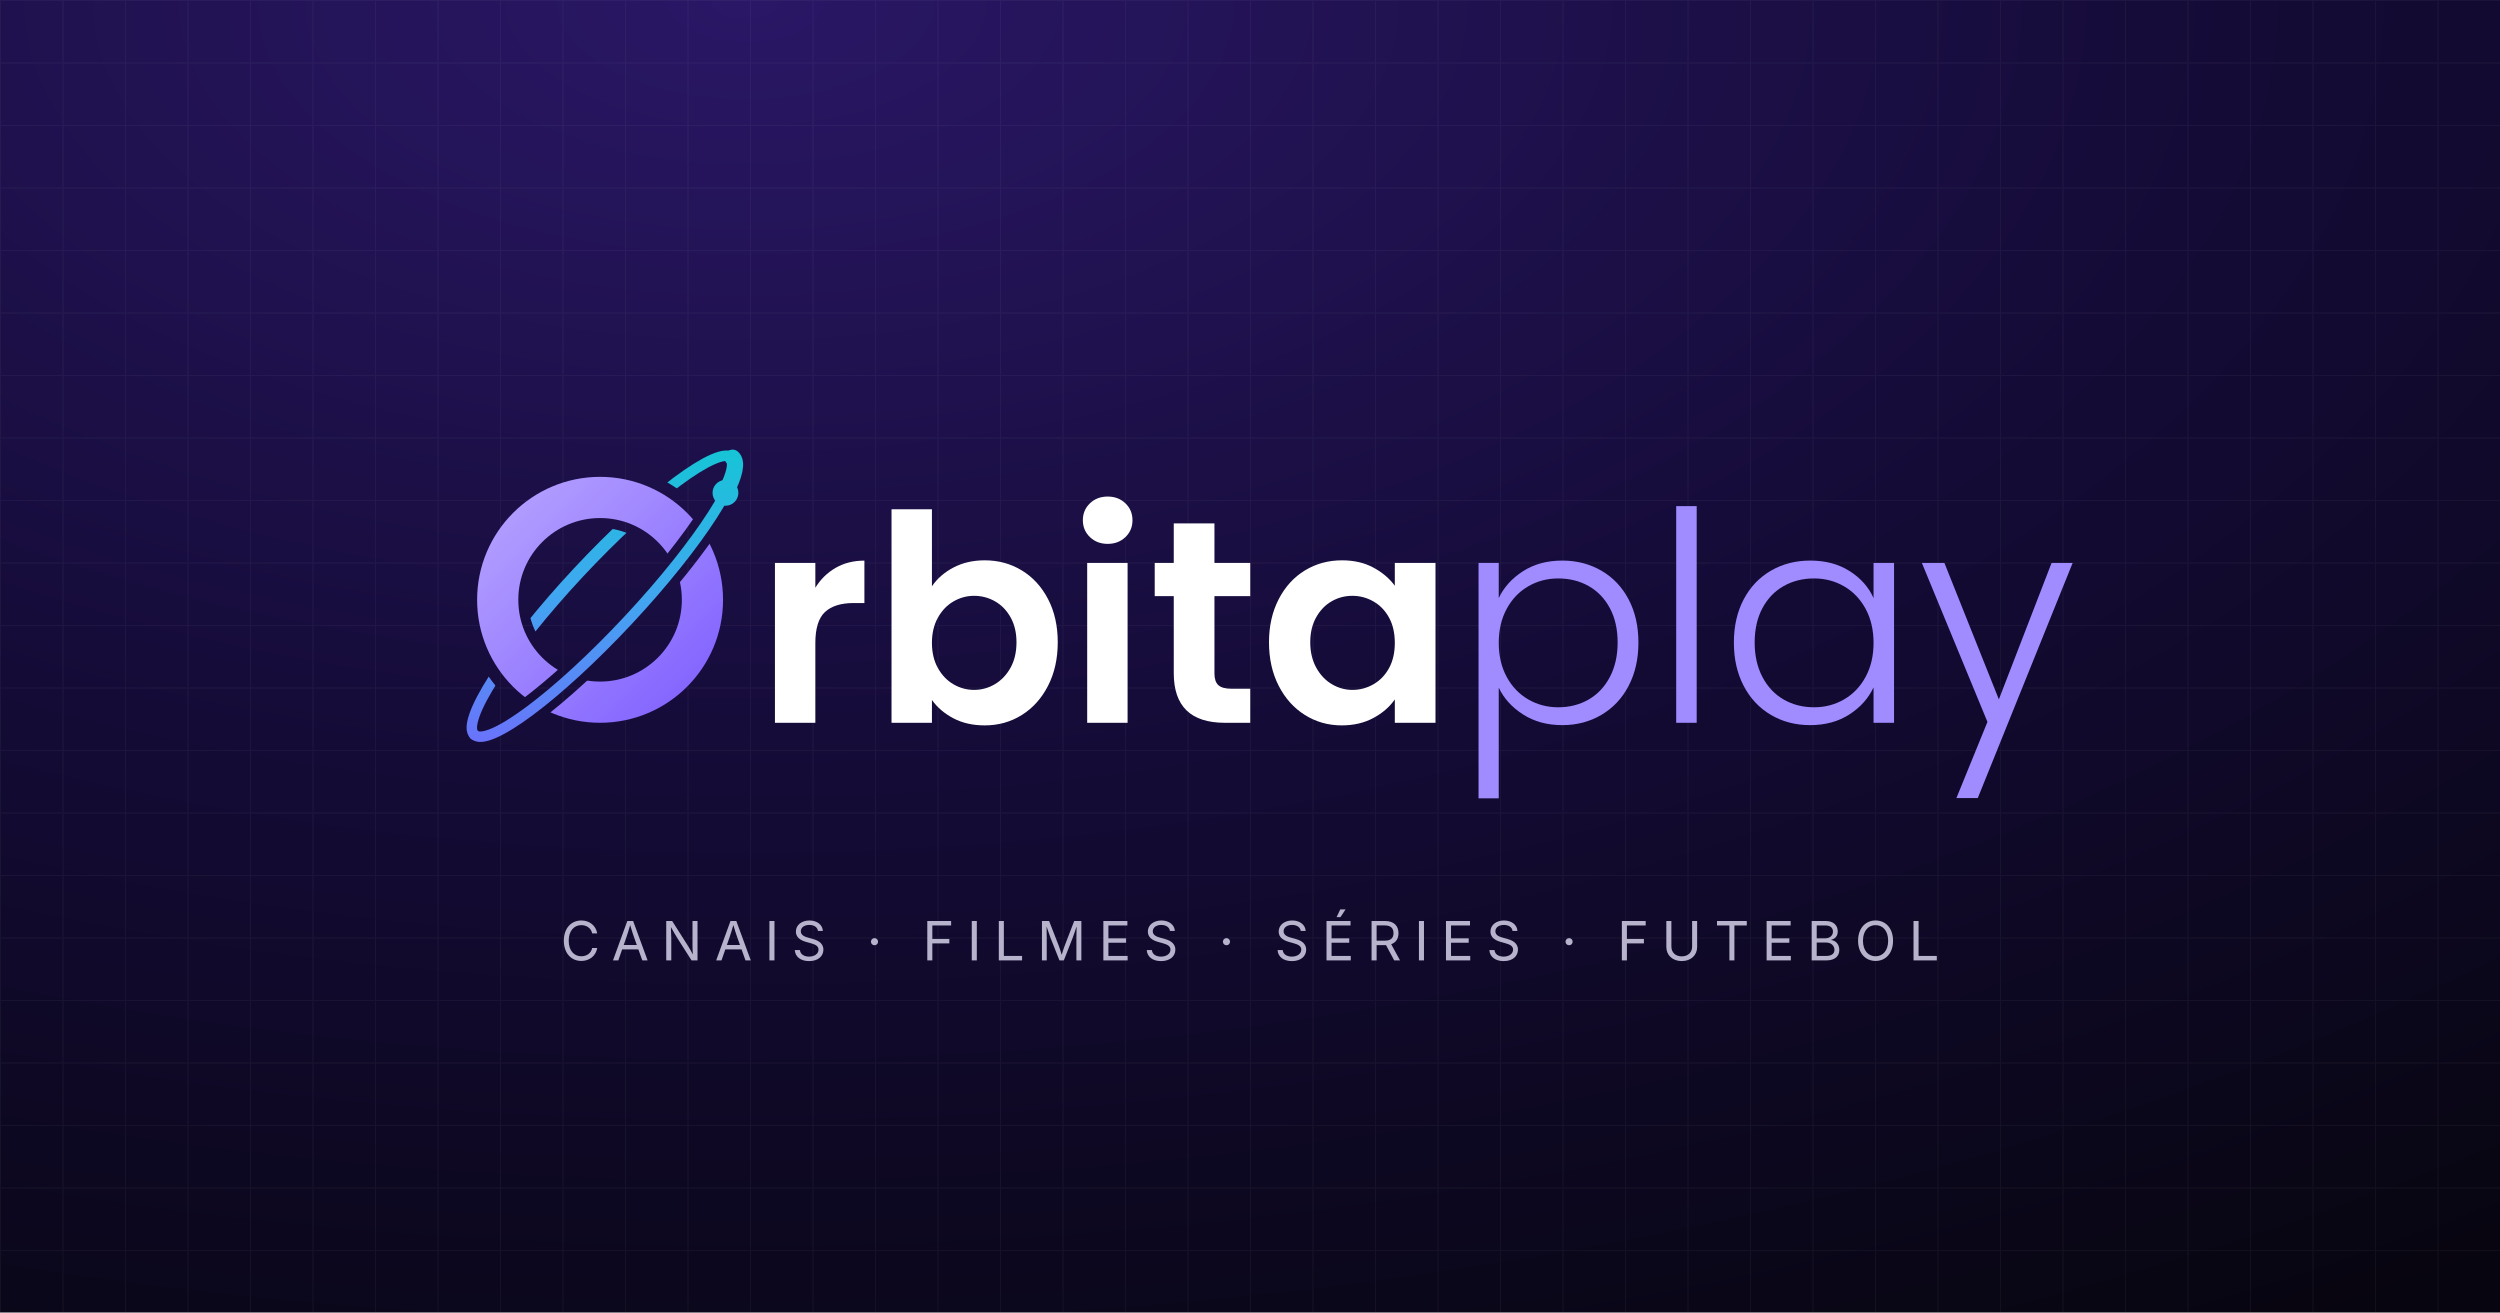
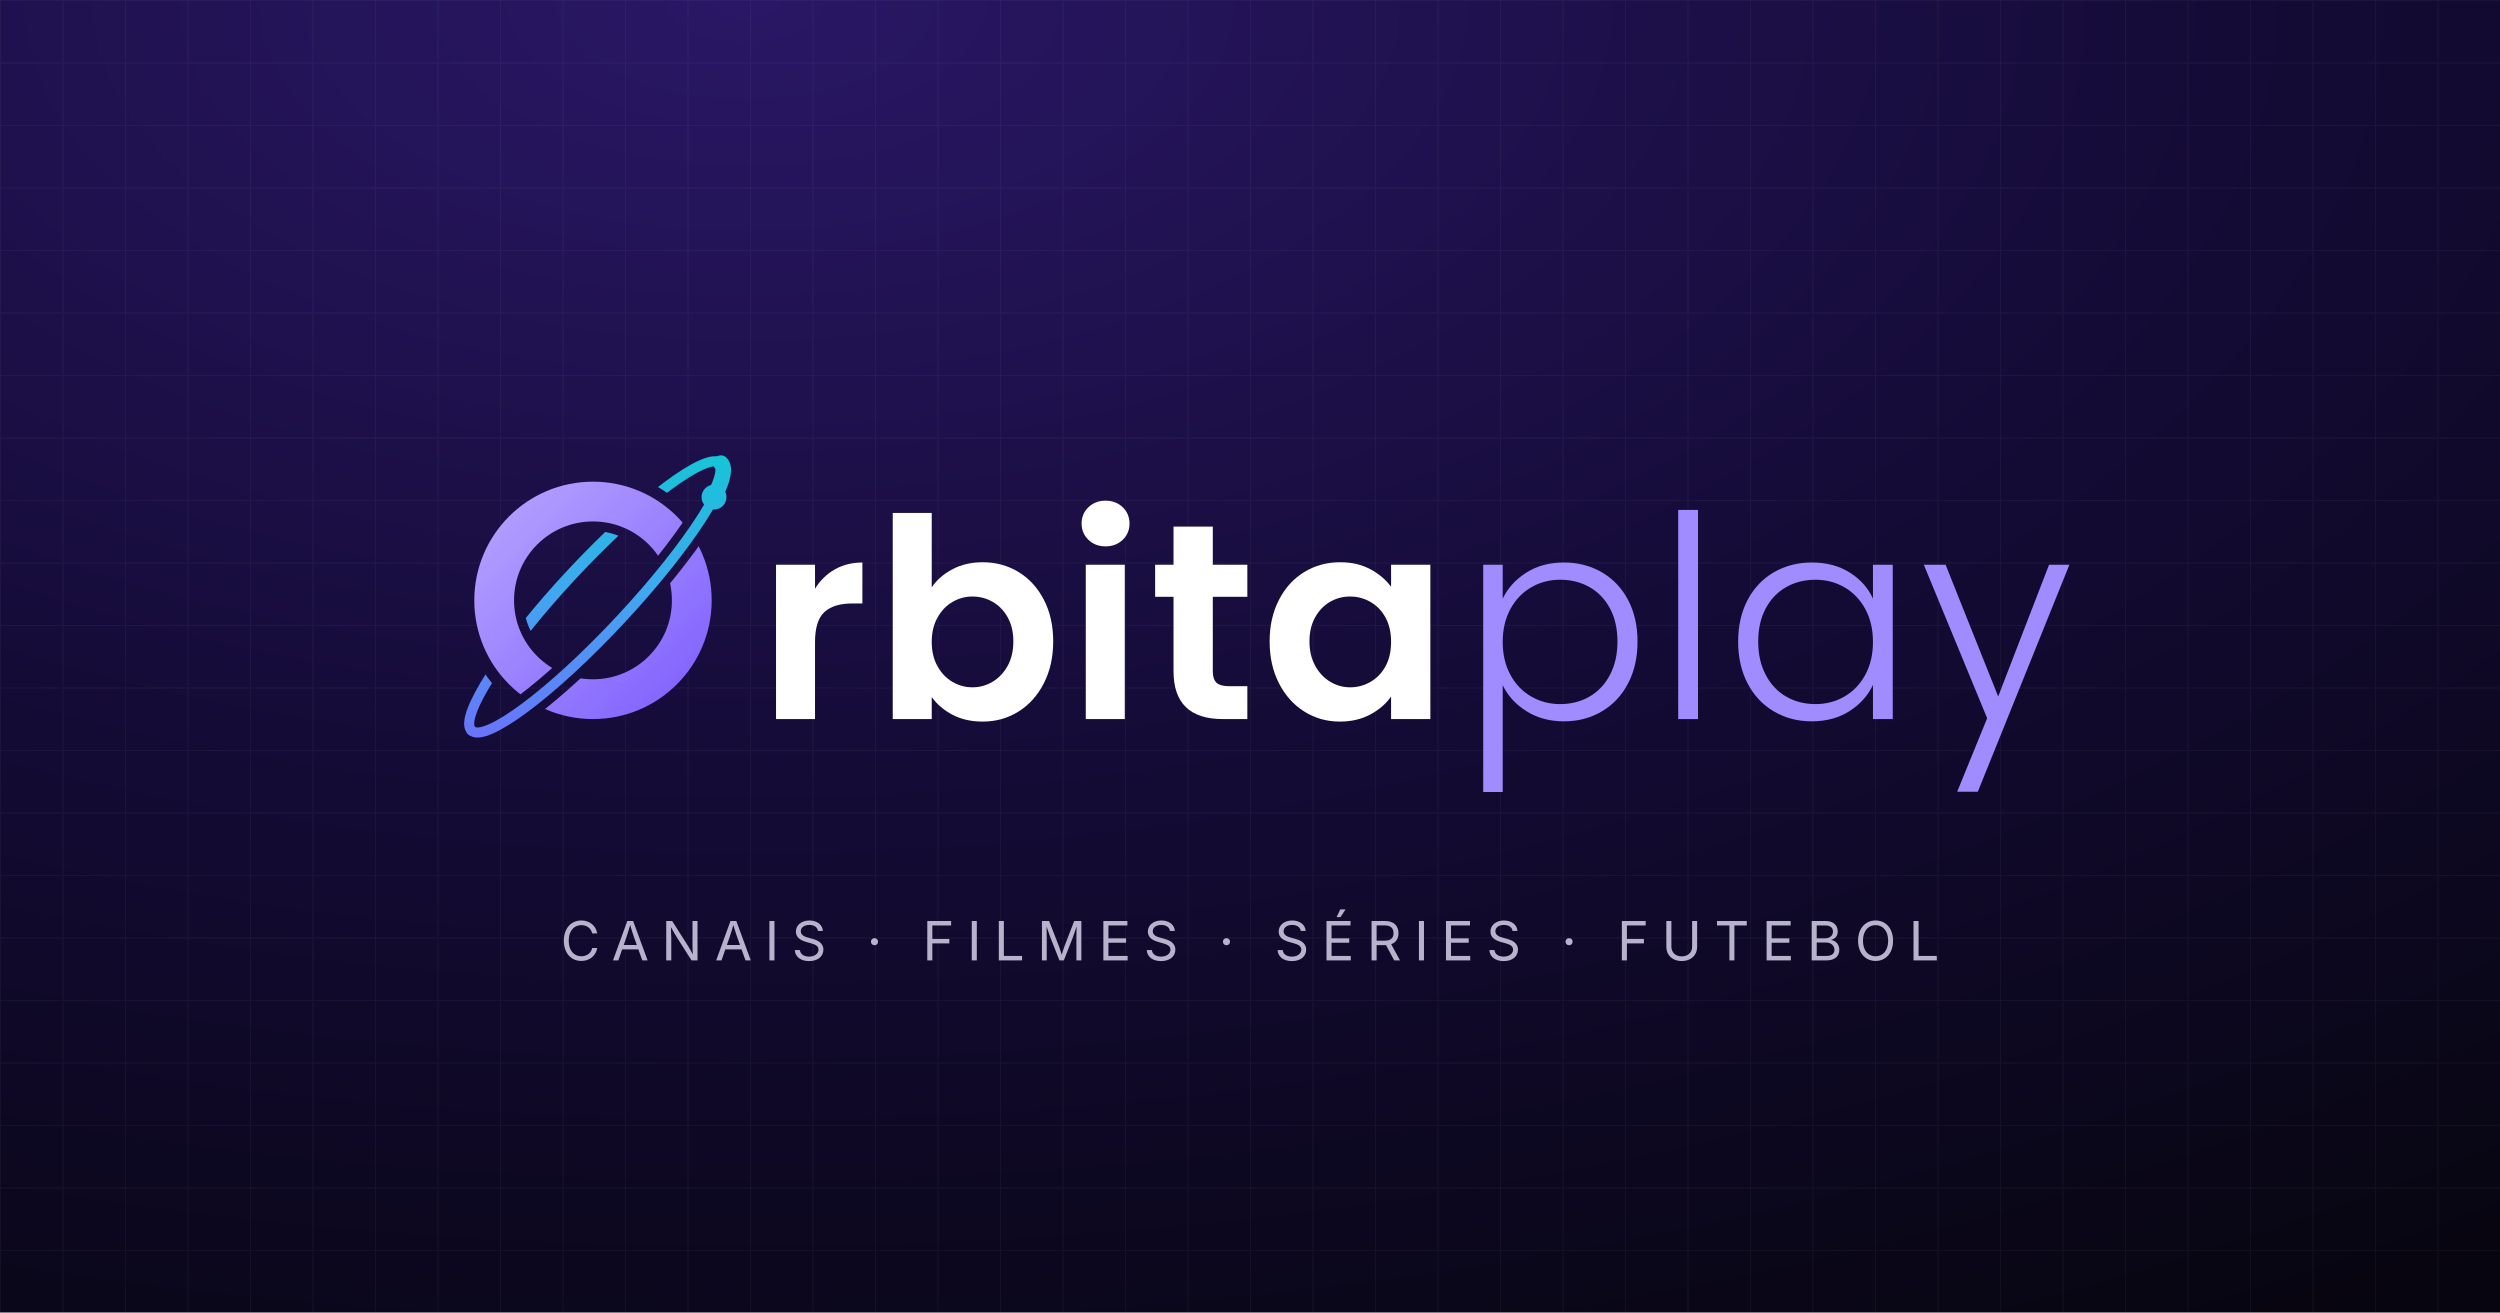
<svg xmlns="http://www.w3.org/2000/svg" viewBox="0 0 1200 630" width="1200" height="630">
  <defs>
    <radialGradient id="ogbg" cx=".3" cy="0" r="1.2">
      <stop offset="0" stop-color="#2A1766" />
      <stop offset=".5" stop-color="#140B36" />
      <stop offset="1" stop-color="#07050F" />
    </radialGradient>
    <pattern id="ogg" width="30" height="30" patternUnits="userSpaceOnUse">
      <path d="M30 0H0V30" fill="none" stroke="#fff" stroke-opacity=".04" />
    </pattern>
  </defs>
  <rect width="1200" height="630" fill="url(#ogbg)" />
  <rect width="1200" height="630" fill="url(#ogg)" />
-   <g transform="translate(190.0 200.5) scale(0.11806) translate(330.4 240.4)">
+   <g transform="translate(190.0 203.8) scale(0.11396) translate(330.4 240.4)">
    <defs>
      <linearGradient id="golcol" gradientUnits="userSpaceOnUse" x1="0" y1="0" x2="1000" y2="1000">
        <stop offset="0" stop-color="#B9A6FF" />
        <stop offset="1" stop-color="#7C5CFF" />
      </linearGradient>
      <linearGradient id="grlcol" gradientUnits="userSpaceOnUse" x1="-200" y1="1100" x2="1150" y2="-100">
        <stop offset="0" stop-color="#7C5CFF" />
        <stop offset=".5" stop-color="#3FA8F0" />
        <stop offset="1" stop-color="#00D4C8" />
      </linearGradient>
      <mask id="cflcol" maskUnits="userSpaceOnUse" x="-3000" y="-3000" width="12000" height="7000">
        <rect x="-3000" y="-3000" width="12000" height="7000" fill="#fff" />
        <path transform="translate(500.0 500.0) rotate(-47) translate(20.0 0)" d="M-770.0 0 A770.0 140.0 0 0 0 770.0 0" fill="none" stroke="#000" stroke-width="112.5" />
      </mask>
      <mask id="outlcol" maskUnits="userSpaceOnUse" x="-3000" y="-3000" width="12000" height="7000">
        <rect x="-3000" y="-3000" width="12000" height="7000" fill="#fff" />
        <circle cx="500.0" cy="500.0" r="550.0" fill="#000" />
      </mask>
      <clipPath id="holelcol">
        <circle cx="500.0" cy="500.0" r="292.5" />
      </clipPath>
    </defs>
    <circle cx="500.0" cy="500.0" r="416.2" fill="none" stroke="url(#golcol)" stroke-width="167.5" mask="url(#cflcol)" />
    <g mask="url(#outlcol)">
      <path transform="translate(500.0 500.0) rotate(-47) translate(20.0 0)" d="M-770.0 0 A770.0 140.0 0 0 1 770.0 0" fill="none" stroke="url(#grlcol)" stroke-width="42.5" stroke-linecap="round" />
    </g>
    <g clip-path="url(#holelcol)">
      <path transform="translate(500.0 500.0) rotate(-47) translate(20.0 0)" d="M-770.0 0 A770.0 140.0 0 0 1 770.0 0" fill="none" stroke="url(#grlcol)" stroke-width="50.0" />
    </g>
    <g transform="translate(500.0 500.0) rotate(-47) translate(20.0 0)">
      <path d="M-770.0 0 A770.0 140.0 0 0 0 770.0 0" fill="none" stroke="url(#grlcol)" stroke-width="42.5" stroke-linecap="round" />
      <path d="M645.8 76.2 A770.0 140.0 0 0 0 770.0 0" fill="none" stroke="url(#grlcol)" stroke-width="65.9" stroke-linecap="round" />
      <circle cx="645.8" cy="76.2" r="52.5" fill="url(#grlcol)" />
    </g>
    <g fill="#FFFFFF" color="#FFFFFF">
-       <path d="M1574.675 340.614V513.087H1531.264Q1453.827 513.087 1414.522 549.458Q1375.217 585.83 1375.217 676.173V1000.0H1210.957V350.0H1375.217V450.903Q1406.895 399.278 1457.933 369.946Q1508.971 340.614 1574.675 340.614Z" />
+       <path d="M1634.675 340.614V513.087H1591.264Q1513.827 513.087 1474.522 549.458Q1435.217 585.83 1435.217 676.173V1000.0H1270.957V350.0H1435.217V450.903Q1466.895 399.278 1517.933 369.946Q1568.971 340.614 1634.675 340.614Z" />
    </g>
    <g fill="#FFFFFF" color="#FFFFFF">
-       <path d="M2063.935 339.44Q2147.238 339.44 2214.702 380.505Q2282.166 421.57 2321.471 497.247Q2360.776 572.924 2360.776 672.653Q2360.776 772.383 2321.471 849.233Q2282.166 926.083 2214.702 968.321Q2147.238 1010.56 2063.935 1010.56Q1991.191 1010.56 1936.634 981.814Q1882.076 953.069 1849.224 907.31V1000.0H1684.964V131.769H1849.224V445.036Q1880.903 398.105 1936.634 368.773Q1992.365 339.44 2063.935 339.44ZM2020.523 483.755Q1975.939 483.755 1936.634 506.634Q1897.329 529.513 1873.276 572.924Q1849.224 616.336 1849.224 675.0Q1849.224 733.664 1873.276 777.076Q1897.329 820.487 1936.634 843.366Q1975.939 866.245 2020.523 866.245Q2066.282 866.245 2105.587 842.78Q2144.892 819.314 2168.944 775.903Q2192.996 732.491 2192.996 672.653Q2192.996 613.989 2168.944 571.164Q2144.892 528.339 2105.587 506.047Q2066.282 483.755 2020.523 483.755Z" />
+       <path d="M2141.534 339.44Q2224.838 339.44 2292.301 380.505Q2359.765 421.57 2399.07 497.247Q2438.375 572.924 2438.375 672.653Q2438.375 772.383 2399.07 849.233Q2359.765 926.083 2292.301 968.321Q2224.838 1010.56 2141.534 1010.56Q2068.791 1010.56 2014.233 981.814Q1959.675 953.069 1926.823 907.31V1000.0H1762.563V131.769H1926.823V445.036Q1958.502 398.105 2014.233 368.773Q2069.964 339.44 2141.534 339.44ZM2098.123 483.755Q2053.538 483.755 2014.233 506.634Q1974.928 529.513 1950.875 572.924Q1926.823 616.336 1926.823 675.0Q1926.823 733.664 1950.875 777.076Q1974.928 820.487 2014.233 843.366Q2053.538 866.245 2098.123 866.245Q2143.881 866.245 2183.186 842.78Q2222.491 819.314 2246.543 775.903Q2270.596 732.491 2270.596 672.653Q2270.596 613.989 2246.543 571.164Q2222.491 528.339 2183.186 506.047Q2143.881 483.755 2098.123 483.755Z" />
    </g>
    <g fill="#FFFFFF" color="#FFFFFF">
-       <path d="M2462.852 176.354Q2462.852 135.289 2491.597 107.717Q2520.343 80.144 2563.755 80.144Q2607.166 80.144 2635.912 107.717Q2664.657 135.289 2664.657 176.354Q2664.657 217.419 2635.912 244.991Q2607.166 272.563 2563.755 272.563Q2520.343 272.563 2491.597 244.991Q2462.852 217.419 2462.852 176.354ZM2644.711 350.0V1000.0H2480.451V350.0Z" />
+       <path d="M2558.051 176.354Q2558.051 135.289 2586.796 107.717Q2615.542 80.144 2658.953 80.144Q2702.365 80.144 2731.11 107.717Q2759.856 135.289 2759.856 176.354Q2759.856 217.419 2731.11 244.991Q2702.365 272.563 2658.953 272.563Q2615.542 272.563 2586.796 244.991Q2558.051 217.419 2558.051 176.354ZM2739.91 350.0V1000.0H2575.65V350.0Z" />
    </g>
    <g fill="#FFFFFF" color="#FFFFFF">
-       <path d="M2997.87 484.928V799.368Q2997.87 832.22 3013.709 846.886Q3029.549 861.552 3067.094 861.552H3143.357V1000.0H3040.108Q2832.437 1000.0 2832.437 798.195V484.928H2755V350.0H2832.437V189.26H2997.87V350.0H3143.357V484.928Z" />
+       <path d="M3110.668 484.928V799.368Q3110.668 832.22 3126.507 846.886Q3142.347 861.552 3179.892 861.552H3256.155V1000.0H3152.906Q2945.235 1000.0 2945.235 798.195V484.928H2867.798V350.0H2945.235V189.26H3110.668V350.0H3256.155V484.928Z" />
    </g>
    <g fill="#FFFFFF" color="#FFFFFF">
-       <path d="M3516.462 339.44Q3589.206 339.44 3643.764 368.773Q3698.321 398.105 3731.173 442.69V350.0H3896.606V1000.0H3731.173V904.964Q3699.495 950.722 3643.764 980.641Q3588.032 1010.56 3515.289 1010.56Q3433.159 1010.56 3365.695 968.321Q3298.231 926.083 3258.926 849.233Q3219.621 772.383 3219.621 672.653Q3219.621 574.097 3258.926 497.834Q3298.231 421.57 3365.695 380.505Q3433.159 339.44 3516.462 339.44ZM3558.7 483.755Q3512.942 483.755 3474.224 506.047Q3435.505 528.339 3411.453 571.164Q3387.401 613.989 3387.401 672.653Q3387.401 731.318 3411.453 775.316Q3435.505 819.314 3474.81 842.78Q3514.116 866.245 3558.7 866.245Q3604.458 866.245 3644.35 843.366Q3684.242 820.487 3707.708 777.662Q3731.173 734.838 3731.173 675.0Q3731.173 615.162 3707.708 572.338Q3684.242 529.513 3644.35 506.634Q3604.458 483.755 3558.7 483.755Z" />
+       <path d="M3646.859 339.44Q3719.603 339.44 3774.161 368.773Q3828.718 398.105 3861.57 442.69V350.0H4027.004V1000.0H3861.57V904.964Q3829.892 950.722 3774.161 980.641Q3718.43 1010.56 3645.686 1010.56Q3563.556 1010.56 3496.092 968.321Q3428.628 926.083 3389.323 849.233Q3350.018 772.383 3350.018 672.653Q3350.018 574.097 3389.323 497.834Q3428.628 421.57 3496.092 380.505Q3563.556 339.44 3646.859 339.44ZM3689.097 483.755Q3643.339 483.755 3604.621 506.047Q3565.903 528.339 3541.85 571.164Q3517.798 613.989 3517.798 672.653Q3517.798 731.318 3541.85 775.316Q3565.903 819.314 3605.208 842.78Q3644.513 866.245 3689.097 866.245Q3734.856 866.245 3774.747 843.366Q3814.639 820.487 3838.105 777.662Q3861.57 734.838 3861.57 675.0Q3861.57 615.162 3838.105 572.338Q3814.639 529.513 3774.747 506.634Q3734.856 483.755 3689.097 483.755Z" />
    </g>
    <g fill="#A08BFF" color="#A08BFF">
-       <path d="M4412.104 340.476Q4500.199 340.476 4571.033 381.548Q4641.866 422.619 4681.747 498.214Q4721.628 573.81 4721.628 673.81Q4721.628 773.81 4681.747 850.0Q4641.866 926.19 4571.033 967.857Q4500.199 1009.524 4412.104 1009.524Q4320.438 1009.524 4252.58 966.071Q4184.723 922.619 4153.771 857.143V1307.143H4071.628V350.0H4153.771V492.857Q4184.723 427.381 4251.985 383.929Q4319.247 340.476 4412.104 340.476ZM4395.438 413.095Q4328.771 413.095 4273.414 445.238Q4218.057 477.381 4185.914 536.905Q4153.771 596.429 4153.771 675.0Q4153.771 753.571 4185.914 813.095Q4218.057 872.619 4273.414 904.762Q4328.771 936.905 4395.438 936.905Q4464.485 936.905 4519.247 905.357Q4574.009 873.81 4605.557 813.69Q4637.104 753.571 4637.104 673.81Q4637.104 592.857 4605.557 533.929Q4574.009 475.0 4519.247 444.048Q4464.485 413.095 4395.438 413.095Z" />
+       <path d="M4590.101 340.476Q4678.196 340.476 4749.029 381.548Q4819.862 422.619 4859.743 498.214Q4899.624 573.81 4899.624 673.81Q4899.624 773.81 4859.743 850.0Q4819.862 926.19 4749.029 967.857Q4678.196 1009.524 4590.101 1009.524Q4498.434 1009.524 4430.577 966.071Q4362.72 922.619 4331.767 857.143V1307.143H4249.624V350.0H4331.767V492.857Q4362.72 427.381 4429.982 383.929Q4497.243 340.476 4590.101 340.476ZM4573.434 413.095Q4506.767 413.095 4451.41 445.238Q4396.053 477.381 4363.91 536.905Q4331.767 596.429 4331.767 675.0Q4331.767 753.571 4363.91 813.095Q4396.053 872.619 4451.41 904.762Q4506.767 936.905 4573.434 936.905Q4642.482 936.905 4697.243 905.357Q4752.005 873.81 4783.553 813.69Q4815.101 753.571 4815.101 673.81Q4815.101 592.857 4783.553 533.929Q4752.005 475.0 4697.243 444.048Q4642.482 413.095 4573.434 413.095Z" />
    </g>
    <g fill="#A08BFF" color="#A08BFF">
-       <path d="M4958.533 119.048V1000.0H4875.199V119.048Z" />
+       <path d="M5154.386 119.048V1000.0H5071.053V119.048Z" />
    </g>
    <g fill="#A08BFF" color="#A08BFF">
-       <path d="M5420.438 340.476Q5513.295 340.476 5580.557 383.333Q5647.818 426.19 5677.58 492.857V350.0H5760.914V1000.0H5677.58V855.952Q5646.628 922.619 5579.366 966.071Q5512.104 1009.524 5419.247 1009.524Q5331.152 1009.524 5260.318 967.857Q5189.485 926.19 5149.604 850.0Q5109.723 773.81 5109.723 673.81Q5109.723 573.81 5149.604 498.214Q5189.485 422.619 5260.318 381.548Q5331.152 340.476 5420.438 340.476ZM5435.914 413.095Q5366.866 413.095 5312.104 444.048Q5257.342 475.0 5225.795 533.929Q5194.247 592.857 5194.247 673.81Q5194.247 753.571 5225.795 813.69Q5257.342 873.81 5312.104 905.357Q5366.866 936.905 5435.914 936.905Q5502.58 936.905 5557.938 904.762Q5613.295 872.619 5645.438 813.095Q5677.58 753.571 5677.58 675.0Q5677.58 596.429 5645.438 536.905Q5613.295 477.381 5557.938 445.238Q5502.58 413.095 5435.914 413.095Z" />
+       <path d="M5634.148 340.476Q5727.005 340.476 5794.267 383.333Q5861.529 426.19 5891.291 492.857V350.0H5974.624V1000.0H5891.291V855.952Q5860.339 922.619 5793.077 966.071Q5725.815 1009.524 5632.958 1009.524Q5544.862 1009.524 5474.029 967.857Q5403.196 926.19 5363.315 850.0Q5323.434 773.81 5323.434 673.81Q5323.434 573.81 5363.315 498.214Q5403.196 422.619 5474.029 381.548Q5544.862 340.476 5634.148 340.476ZM5649.624 413.095Q5580.577 413.095 5525.815 444.048Q5471.053 475.0 5439.505 533.929Q5407.958 592.857 5407.958 673.81Q5407.958 753.571 5439.505 813.69Q5471.053 873.81 5525.815 905.357Q5580.577 936.905 5649.624 936.905Q5716.291 936.905 5771.648 904.762Q5827.005 872.619 5859.148 813.095Q5891.291 753.571 5891.291 675.0Q5891.291 596.429 5859.148 536.905Q5827.005 477.381 5771.648 445.238Q5716.291 413.095 5649.624 413.095Z" />
    </g>
    <g fill="#A08BFF" color="#A08BFF">
-       <path d="M6487.104 350.0 6101.39 1305.952H6014.485L6140.676 996.429L5874.009 350.0H5965.676L6187.104 904.762L6401.39 350.0Z" />
+       <path d="M6718.672 350.0 6332.958 1305.952H6246.053L6372.243 996.429L6105.577 350.0H6197.243L6418.672 904.762L6632.958 350.0Z" />
    </g>
  </g>
  <text x="600.0" y="461" text-anchor="middle" font-family="Inter, sans-serif" font-size="26" fill="#B8B3CC" letter-spacing="6">CANAIS · FILMES · SÉRIES · FUTEBOL</text>
</svg>
